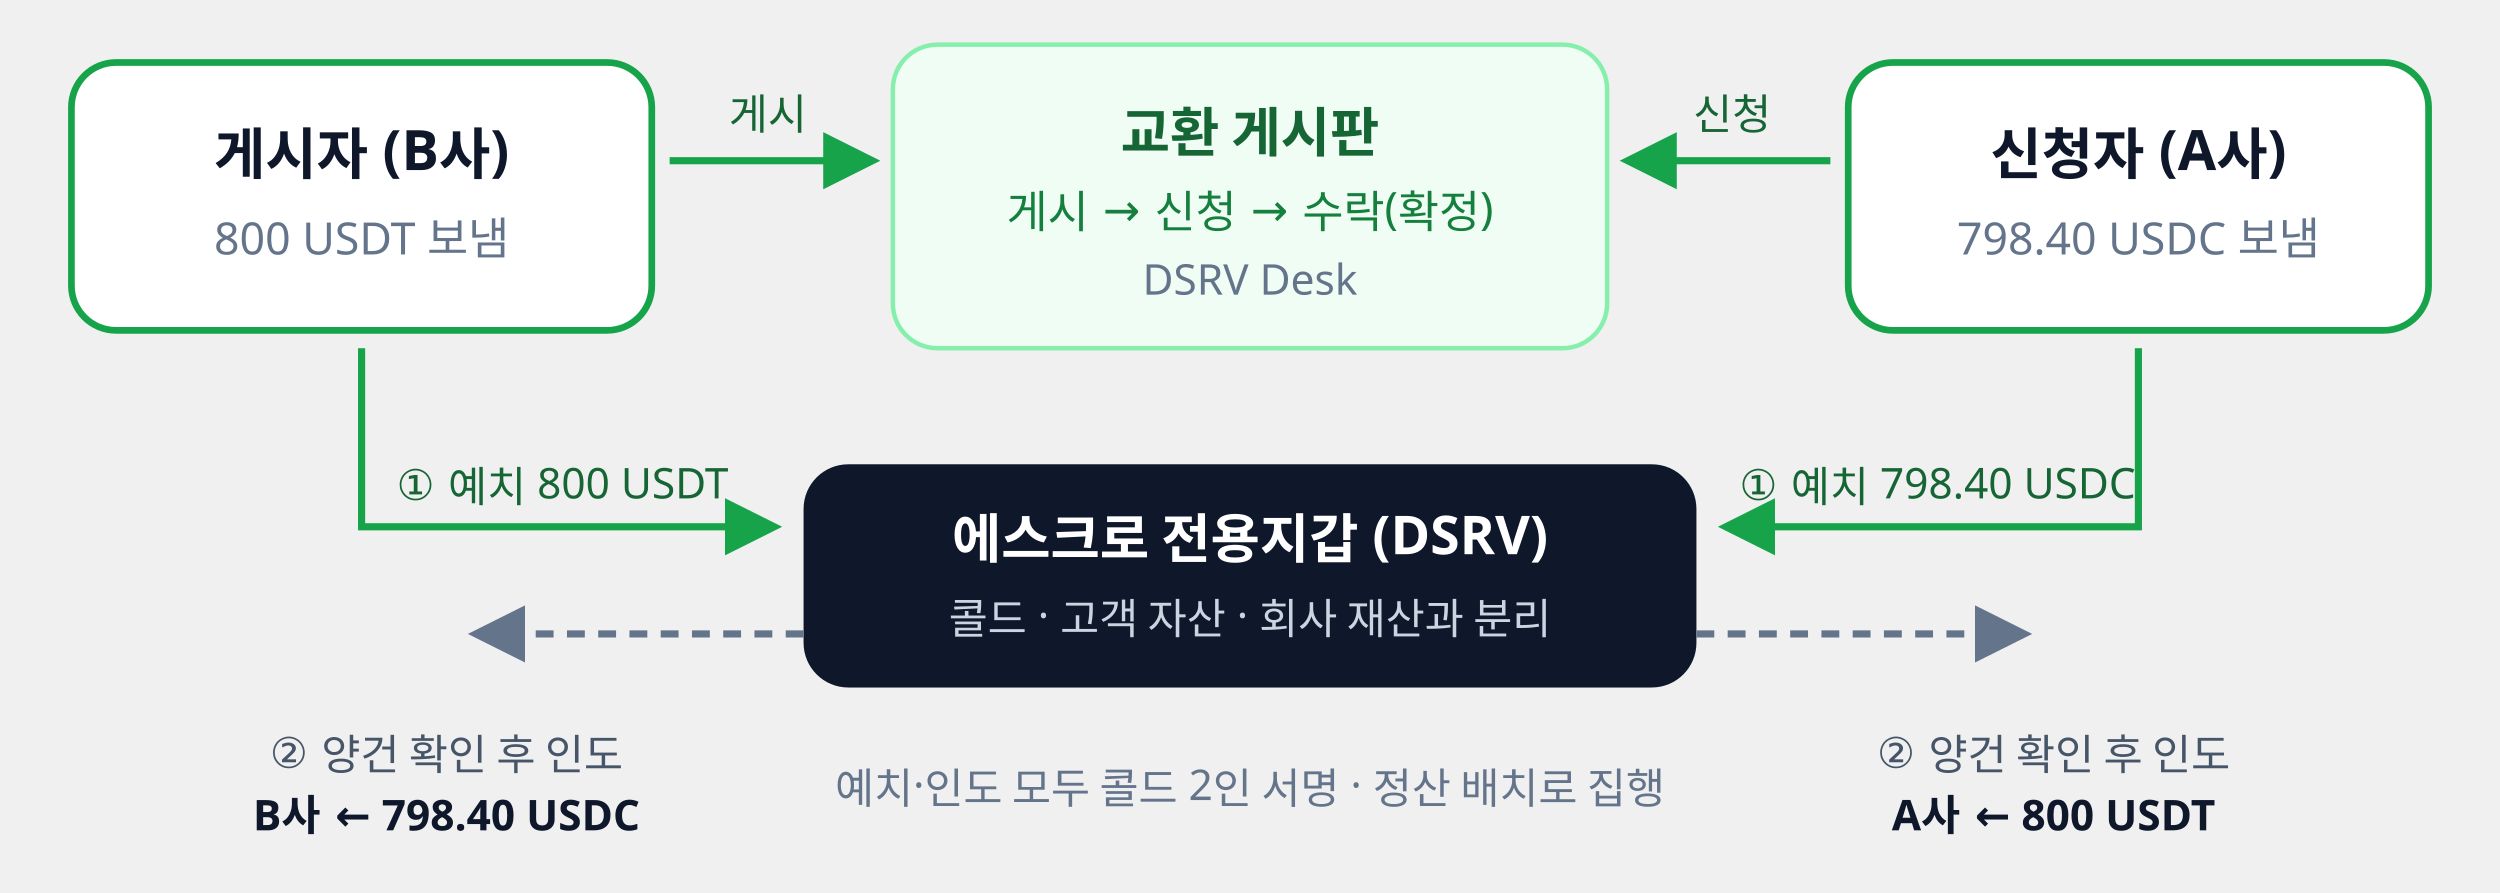
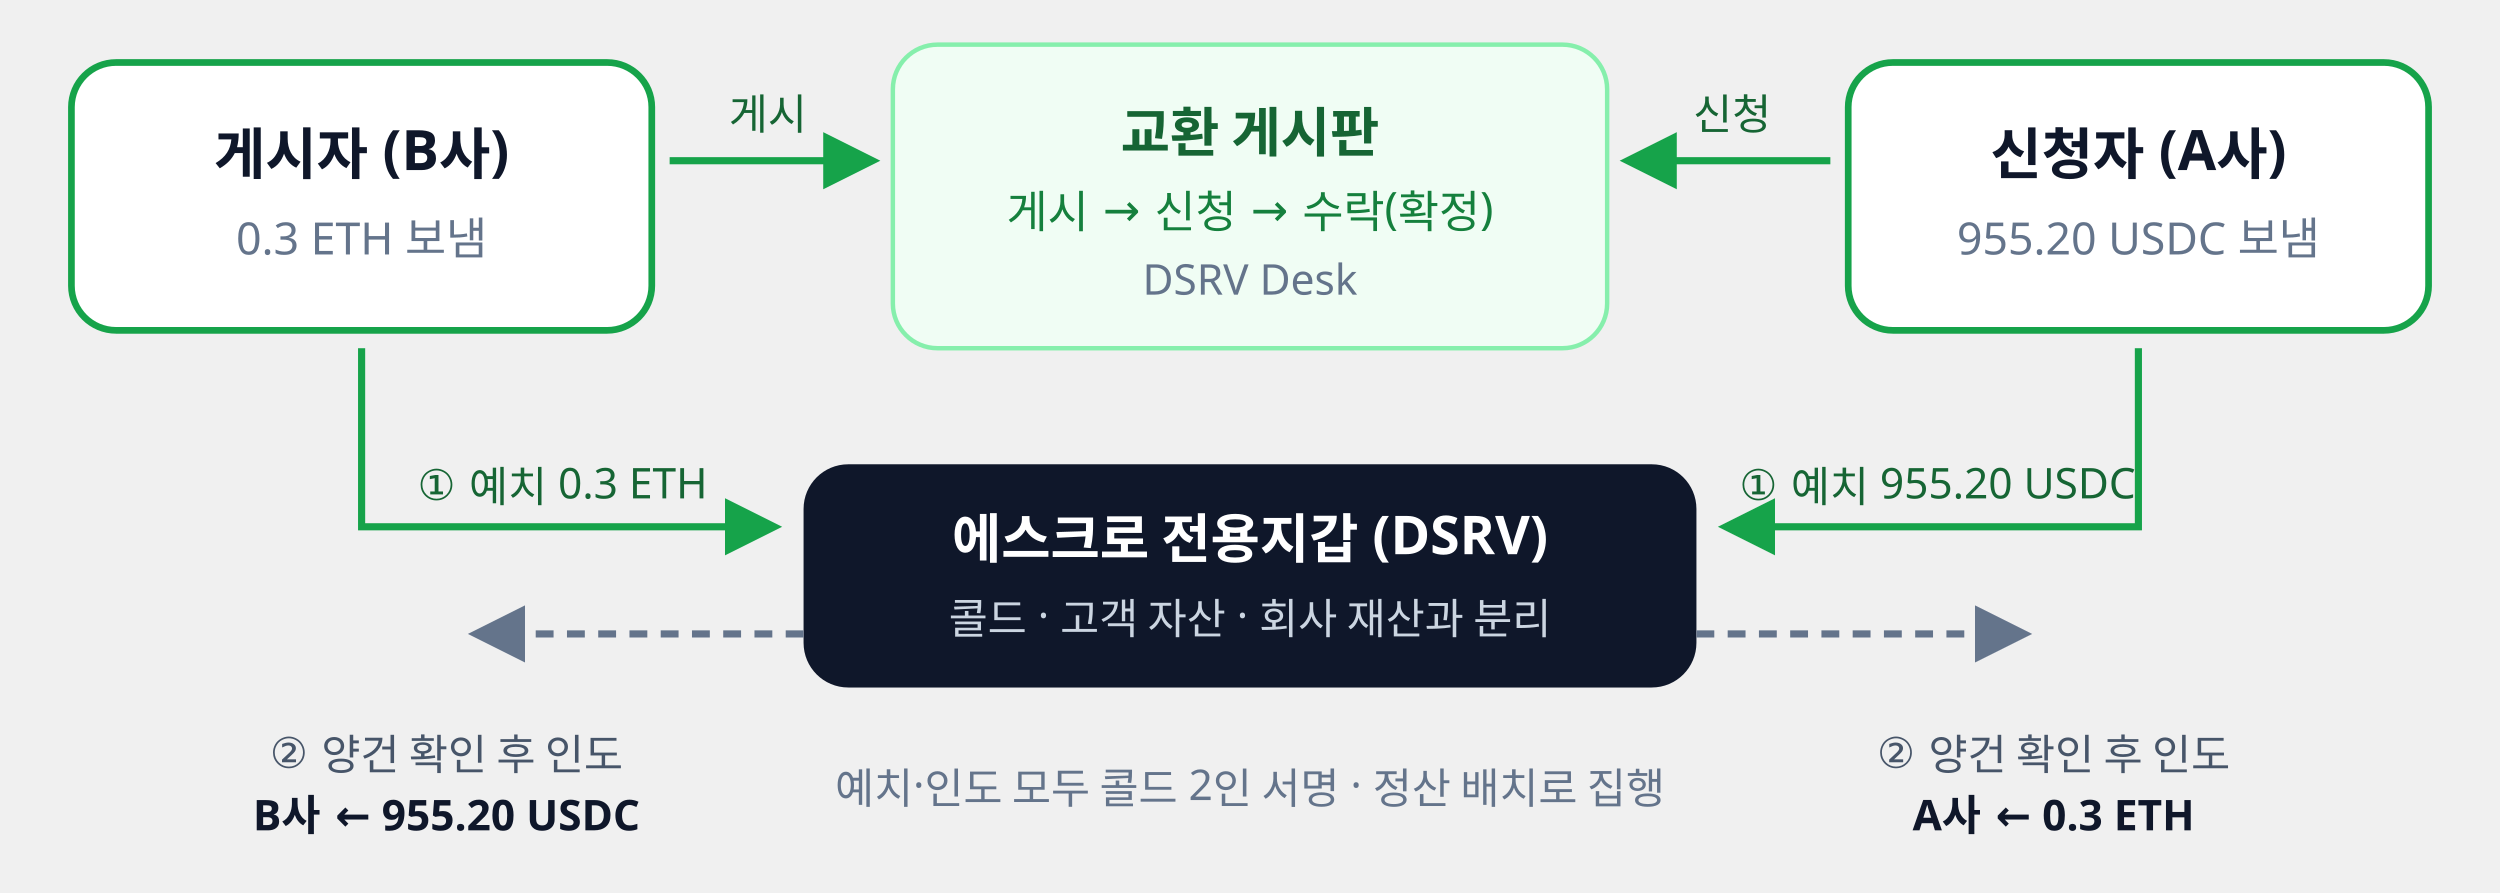
<svg xmlns="http://www.w3.org/2000/svg" width="560" height="200" viewBox="0 0 560 200" font-family="'Noto Sans KR','Malgun Gothic','맑은 고딕',sans-serif">
  <rect x="16" y="14" width="130" height="60" rx="10" fill="#fff" stroke="#16a34a" stroke-width="1.5" />
  <text x="81" y="39" text-anchor="middle" font-size="12.5" font-weight="700" fill="#0f172a">게시자 (B사)</text>
-   <text x="81" y="57" text-anchor="middle" font-size="10" fill="#64748b">800 USDT 보냄</text>
+   <text x="81" y="57" text-anchor="middle" font-size="10" fill="#64748b">0.3 ETH 보냄</text>
  <rect x="414" y="14" width="130" height="60" rx="10" fill="#fff" stroke="#16a34a" stroke-width="1.5" />
  <text x="479" y="39" text-anchor="middle" font-size="12.5" font-weight="700" fill="#0f172a">신청자 (A사)</text>
-   <text x="479" y="57" text-anchor="middle" font-size="10" fill="#64748b">798.40 USDC 보냄</text>
+   <text x="479" y="57" text-anchor="middle" font-size="10" fill="#64748b">955.20 USDC 보냄</text>
  <rect x="200" y="10" width="160" height="68" rx="10" fill="#f0fdf4" stroke="#86efac" />
  <text x="280" y="34" text-anchor="middle" font-size="12" font-weight="700" fill="#166534">교환 게시판</text>
  <text x="280" y="51" text-anchor="middle" font-size="10" fill="#15803d">게시 → 신청 → 수락(확정)</text>
  <text x="280" y="66" text-anchor="middle" font-size="9.5" fill="#64748b">DSRV Desk</text>
  <path d="M150 36 H194" stroke="#16a34a" stroke-width="1.6" marker-end="url(#a2)" />
  <text x="172" y="29" text-anchor="middle" font-size="9.5" fill="#166534">게시</text>
  <path d="M410 36 H366" stroke="#16a34a" stroke-width="1.6" marker-end="url(#a2)" />
  <text x="388" y="29" text-anchor="middle" font-size="9.5" fill="#166534">신청</text>
  <rect x="180" y="104" width="200" height="50" rx="10" fill="#0f172a" />
  <text x="280" y="125" text-anchor="middle" font-size="12" font-weight="700" fill="#fff">에스크로 전용지갑 (DSRV)</text>
  <text x="280" y="142" text-anchor="middle" font-size="9.5" fill="#cbd5e1">콜드 · 고객 자산 · 회사 재산과 분리</text>
  <path d="M81 78 V118 H172" stroke="#16a34a" stroke-width="1.6" fill="none" marker-end="url(#a2)" />
-   <text x="126" y="112" text-anchor="middle" font-size="9.5" fill="#166534">① 예치 800 USDT</text>
+   <text x="126" y="112" text-anchor="middle" font-size="9.5" fill="#166534">① 예치 0.3 ETH</text>
  <path d="M479 78 V118 H388" stroke="#16a34a" stroke-width="1.6" fill="none" marker-end="url(#a2)" />
-   <text x="434" y="112" text-anchor="middle" font-size="9.5" fill="#166534">① 예치 798.40 USDC</text>
+   <text x="434" y="112" text-anchor="middle" font-size="9.5" fill="#166534">① 예치 955.20 USDC</text>
  <path d="M180 142 H108" stroke="#64748b" stroke-width="1.6" fill="none" stroke-dasharray="4 3" marker-end="url(#a3)" />
  <text x="100" y="172" text-anchor="middle" font-size="9.5" fill="#475569">② 양건 확인 후 인도</text>
-   <text x="100" y="186" text-anchor="middle" font-size="9.5" font-weight="700" fill="#0f172a">B사 ← 798.40 USDC</text>
+   <text x="100" y="186" text-anchor="middle" font-size="9.5" font-weight="700" fill="#0f172a">B사 ← 955.20 USDC</text>
  <path d="M380 142 H452" stroke="#64748b" stroke-width="1.6" fill="none" stroke-dasharray="4 3" marker-end="url(#a3)" />
  <text x="460" y="172" text-anchor="middle" font-size="9.5" fill="#475569">② 양건 확인 후 인도</text>
-   <text x="460" y="186" text-anchor="middle" font-size="9.5" font-weight="700" fill="#0f172a">A사 ← 800 USDT</text>
+   <text x="460" y="186" text-anchor="middle" font-size="9.5" font-weight="700" fill="#0f172a">A사 ← 0.3 ETH</text>
  <text x="280" y="180" text-anchor="middle" font-size="9.5" fill="#64748b">예치·인도 모두 콜드 2인 서명 · 정산 배치로 집행</text>
  <defs>
    <marker id="a2" markerWidth="8" markerHeight="8" refX="6" refY="4" orient="auto">
      <path d="M0 0 L8 4 L0 8 z" fill="#16a34a" />
    </marker>
    <marker id="a3" markerWidth="8" markerHeight="8" refX="6" refY="4" orient="auto">
      <path d="M0 0 L8 4 L0 8 z" fill="#64748b" />
    </marker>
  </defs>
</svg>
